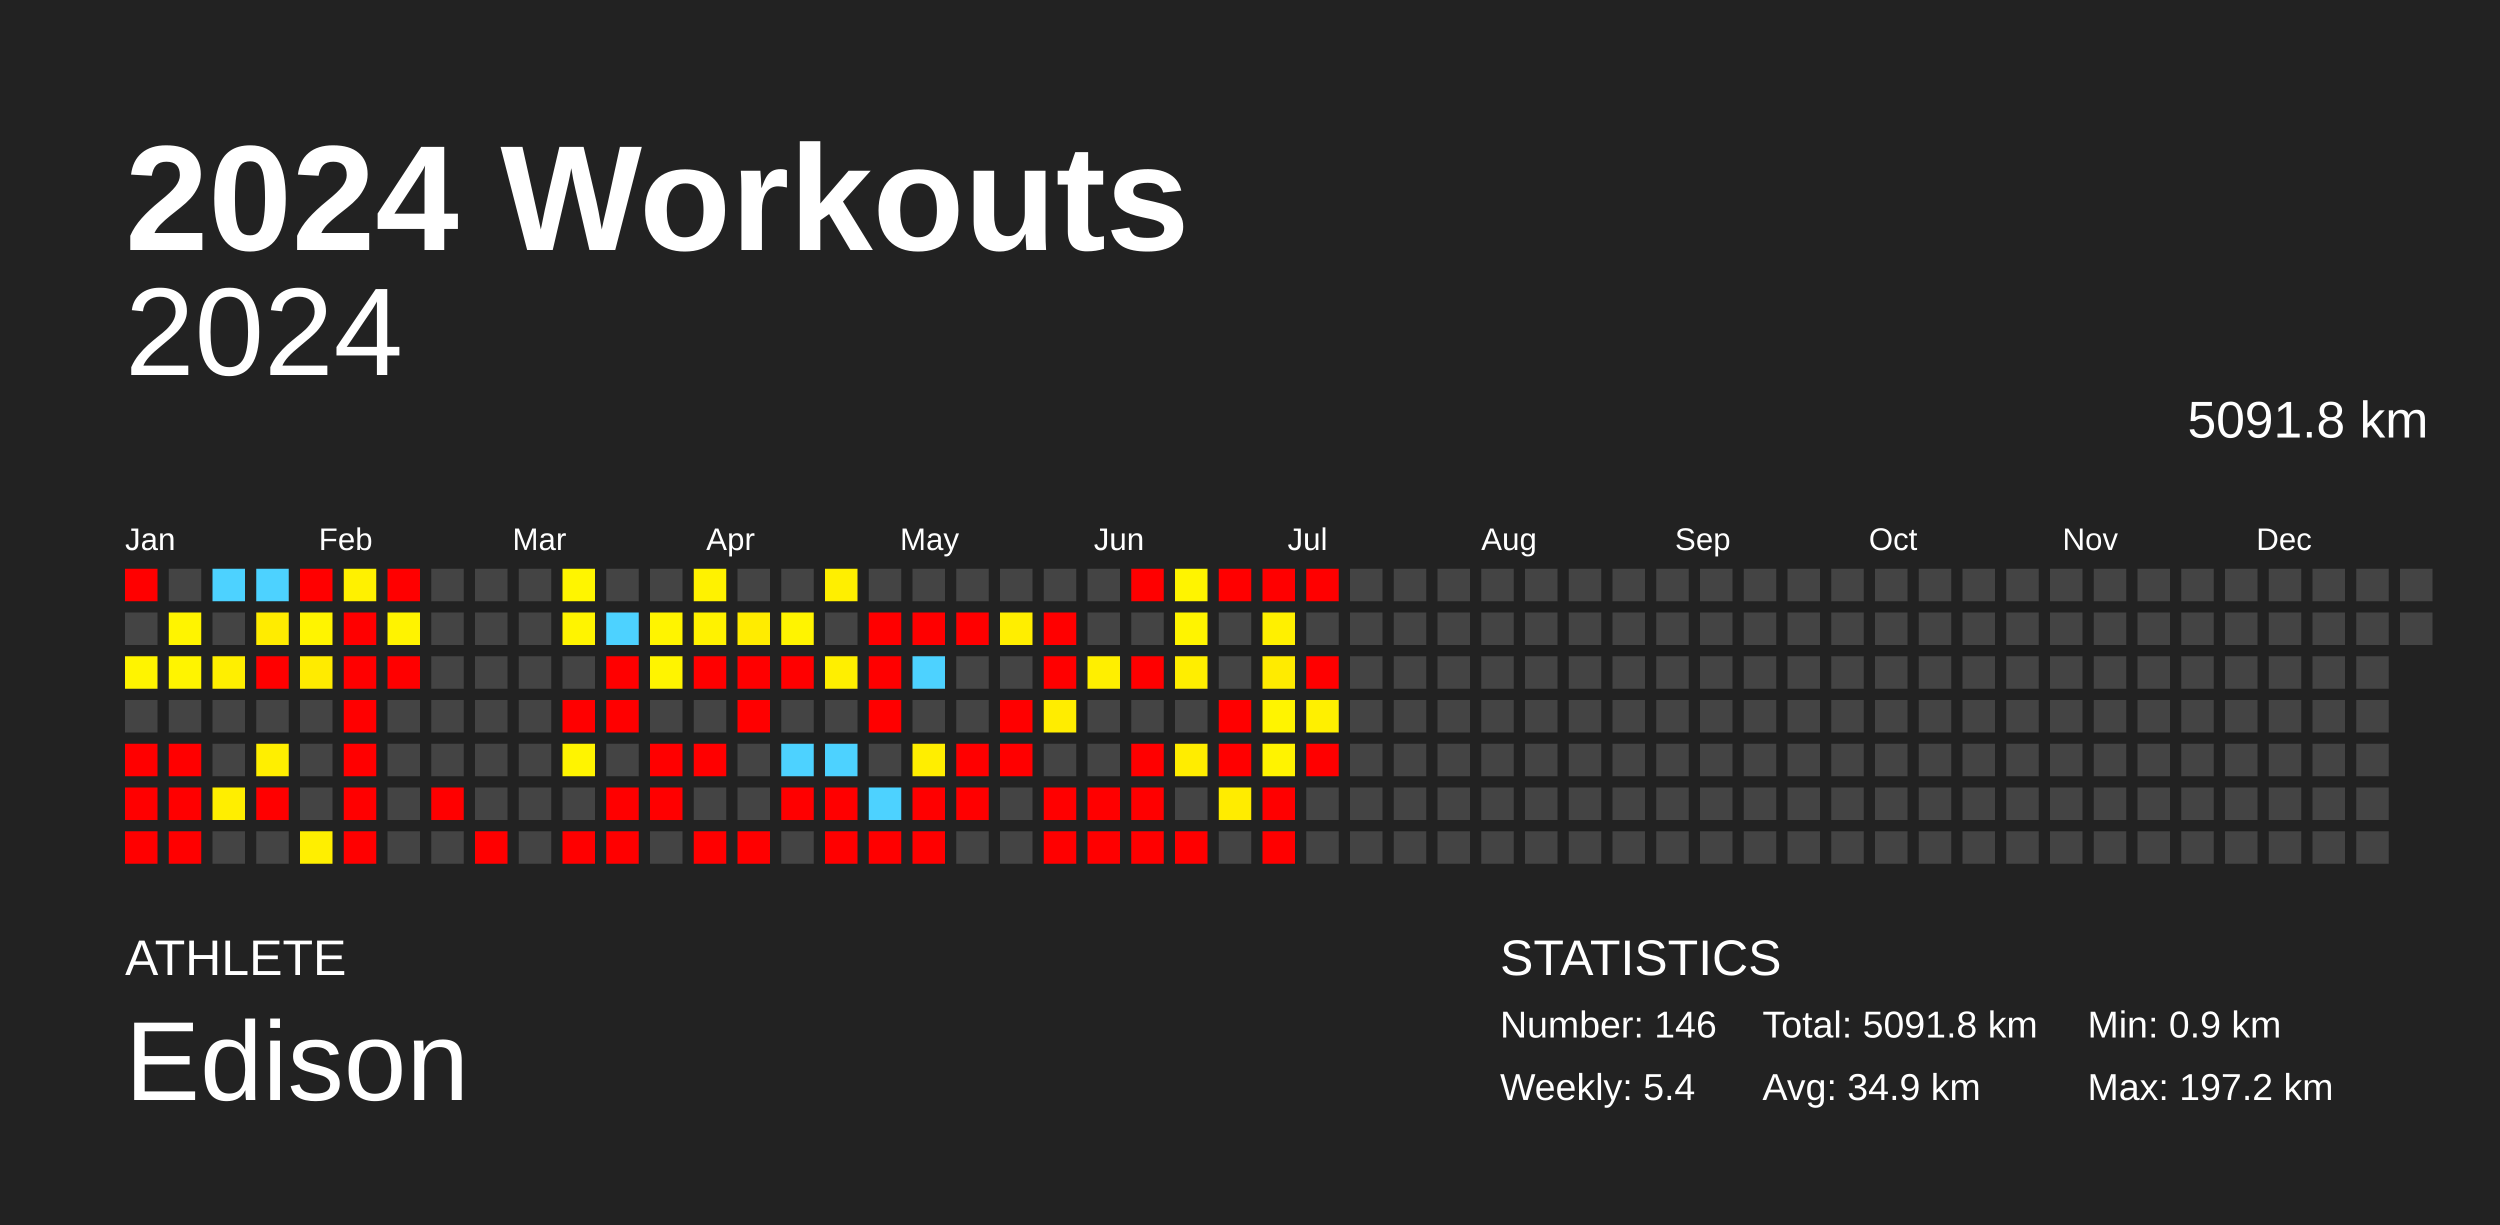
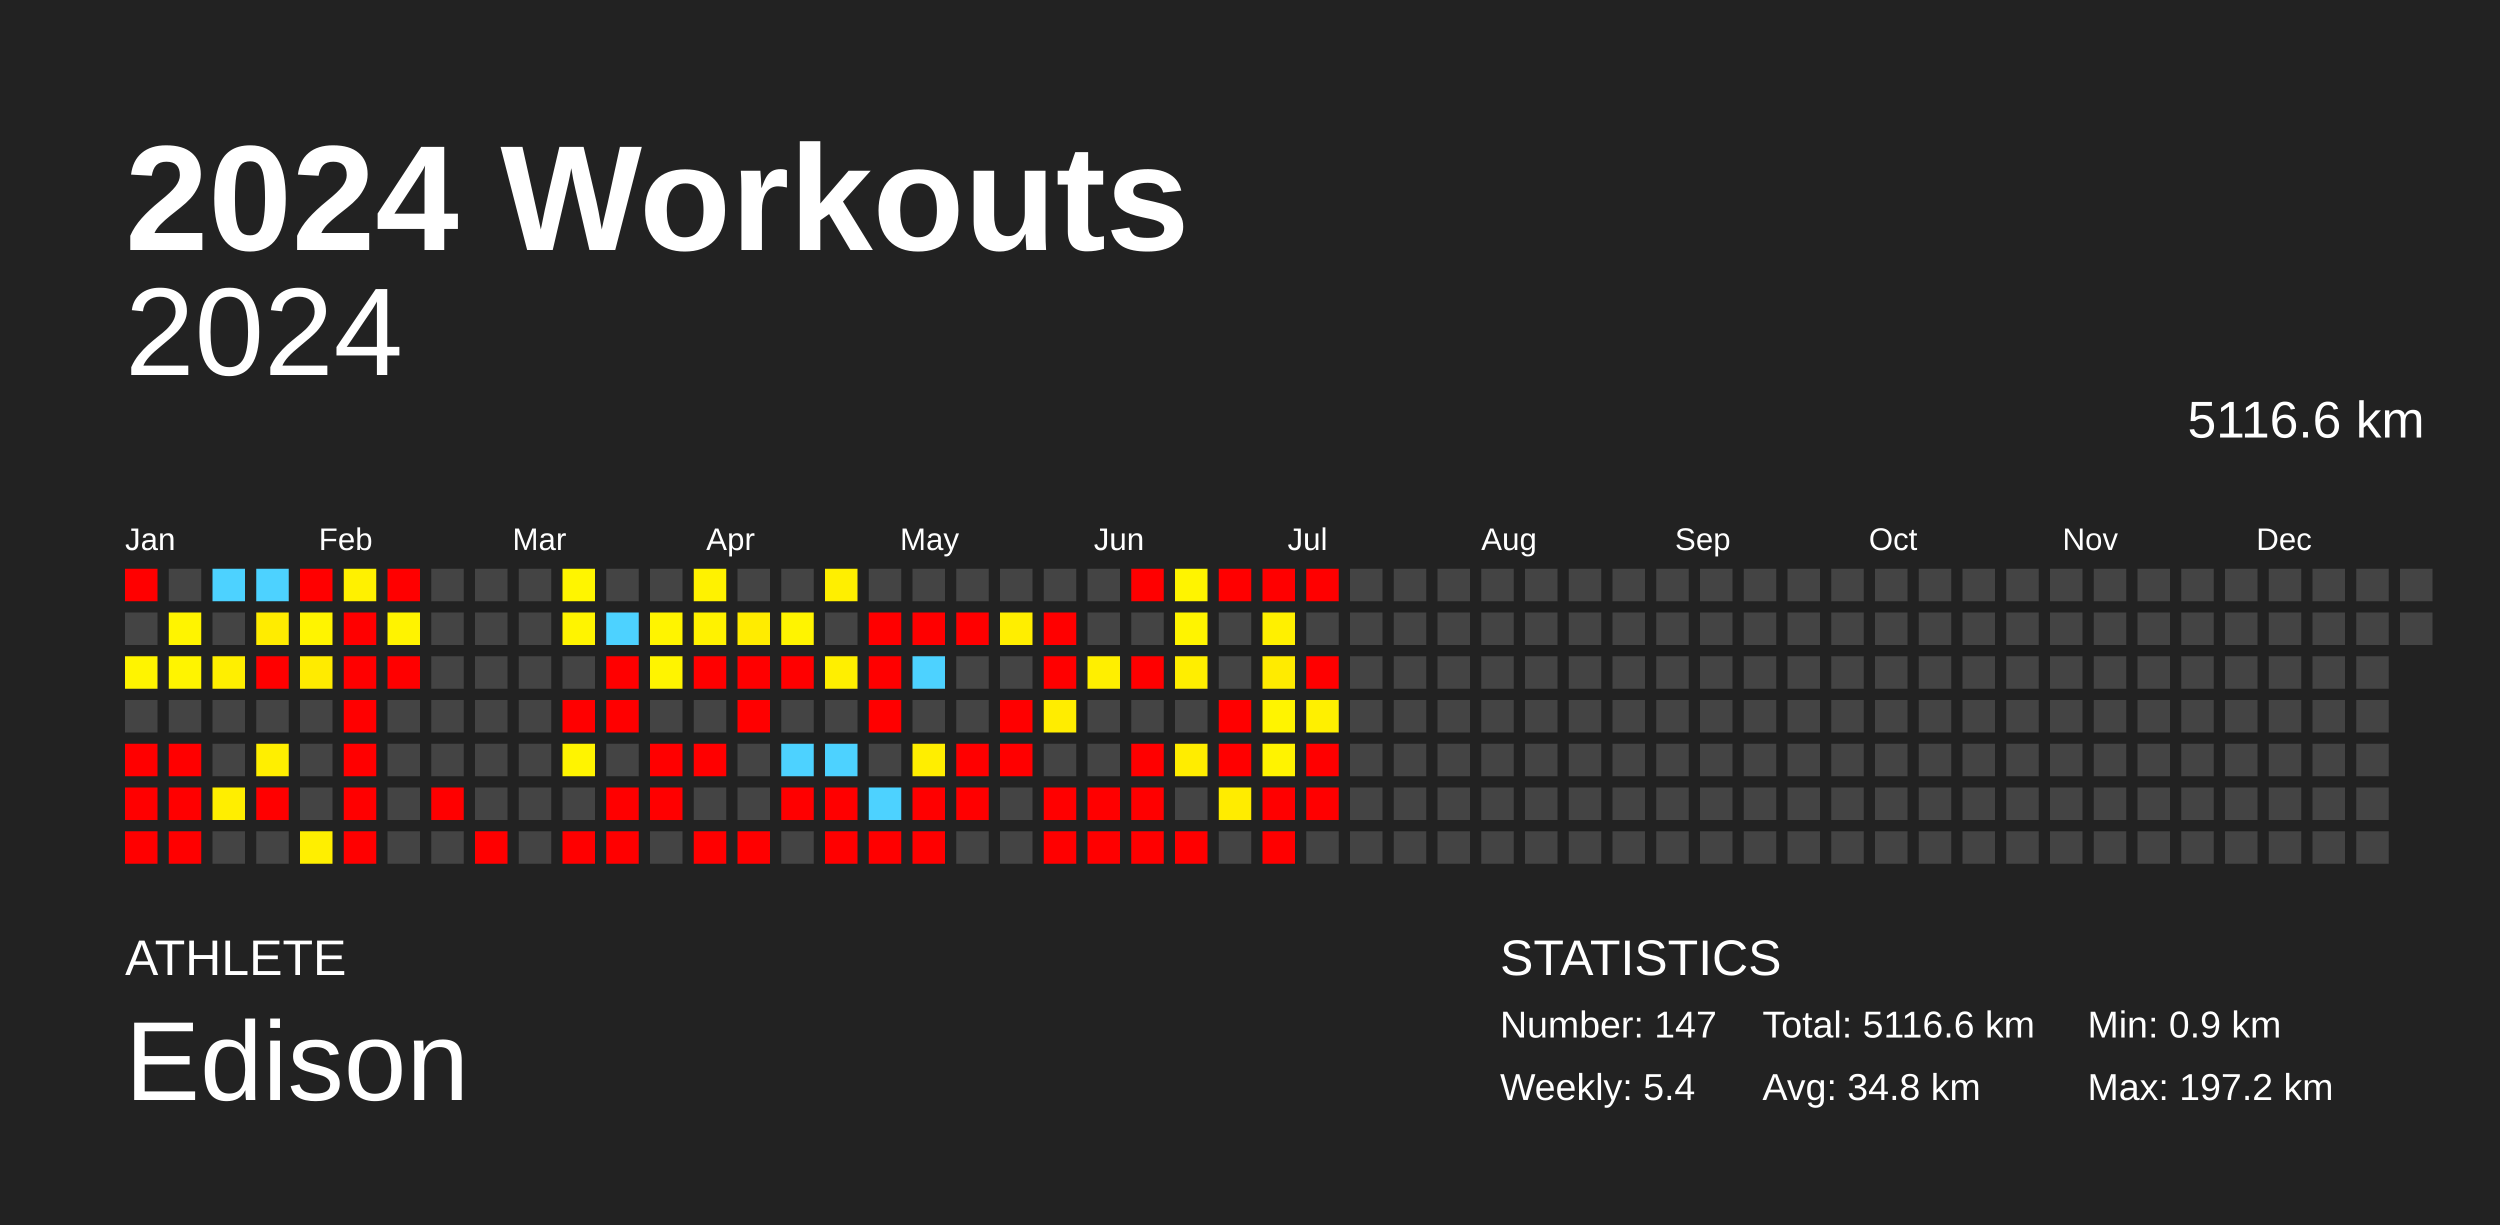
<svg xmlns="http://www.w3.org/2000/svg" baseProfile="full" height="98mm" version="1.1" viewBox="0,0,200,98" width="200mm">
  <defs />
  <rect fill="#222222" height="98" width="200" x="0" y="0" />
  <text fill="#FFFFFF" style="font-size:12px; font-family:Arial; font-weight:bold;" x="10" y="20">2024 Workouts</text>
  <text fill="#FFFFFF" style="font-size:4px; font-family:Arial" x="10" y="78">ATHLETE</text>
  <text fill="#FFFFFF" style="font-size:9px; font-family:Arial" x="10" y="88">Edison</text>
  <text fill="#FFFFFF" style="font-size:4px; font-family:Arial" x="120" y="78">STATISTICS</text>
-   <text fill="#FFFFFF" style="font-size:3px; font-family:Arial" x="120" y="83">Number: 146</text>
+   <text fill="#FFFFFF" style="font-size:3px; font-family:Arial" x="120" y="83">Number: 147</text>
  <text fill="#FFFFFF" style="font-size:3px; font-family:Arial" x="120" y="88">Weekly: 5.4</text>
-   <text fill="#FFFFFF" style="font-size:3px; font-family:Arial" x="141" y="83">Total: 5091.8 km</text>
-   <text fill="#FFFFFF" style="font-size:3px; font-family:Arial" x="141" y="88">Avg: 34.9 km</text>
+   <text fill="#FFFFFF" style="font-size:3px; font-family:Arial" x="141" y="83">Total: 5116.6 km</text>
+   <text fill="#FFFFFF" style="font-size:3px; font-family:Arial" x="141" y="88">Avg: 34.8 km</text>
  <text fill="#FFFFFF" style="font-size:3px; font-family:Arial" x="167" y="83">Min: 0.9 km</text>
  <text fill="#FFFFFF" style="font-size:3px; font-family:Arial" x="167" y="88">Max: 197.2 km</text>
  <text alignment-baseline="hanging" fill="#FFFFFF" style="font-size:10.0px; font-family:Arial;" x="10" y="30">2024</text>
-   <text alignment-baseline="hanging" fill="#FFFFFF" style="font-size:4.125px; font-family:Arial;" x="175" y="35">5091.8 km</text>
+   <text alignment-baseline="hanging" fill="#FFFFFF" style="font-size:4.125px; font-family:Arial;" x="175" y="35">5116.6 km</text>
  <text fill="#FFFFFF" style="font-size:2.5px; font-family:Arial" x="10.0" y="44">Jan</text>
  <text fill="#FFFFFF" style="font-size:2.5px; font-family:Arial" x="25.5" y="44">Feb</text>
  <text fill="#FFFFFF" style="font-size:2.5px; font-family:Arial" x="41.0" y="44">Mar</text>
  <text fill="#FFFFFF" style="font-size:2.5px; font-family:Arial" x="56.5" y="44">Apr</text>
  <text fill="#FFFFFF" style="font-size:2.5px; font-family:Arial" x="72.0" y="44">May</text>
  <text fill="#FFFFFF" style="font-size:2.5px; font-family:Arial" x="87.5" y="44">Jun</text>
  <text fill="#FFFFFF" style="font-size:2.5px; font-family:Arial" x="103.0" y="44">Jul</text>
  <text fill="#FFFFFF" style="font-size:2.5px; font-family:Arial" x="118.5" y="44">Aug</text>
  <text fill="#FFFFFF" style="font-size:2.5px; font-family:Arial" x="134.0" y="44">Sep</text>
  <text fill="#FFFFFF" style="font-size:2.5px; font-family:Arial" x="149.5" y="44">Oct</text>
  <text fill="#FFFFFF" style="font-size:2.5px; font-family:Arial" x="165.0" y="44">Nov</text>
  <text fill="#FFFFFF" style="font-size:2.5px; font-family:Arial" x="180.5" y="44">Dec</text>
  <rect fill="red" height="2.6" width="2.6" x="10.0" y="45.5" />
  <rect fill="#444444" height="2.6" width="2.6" x="10.0" y="49.0" />
  <rect fill="#fff400" height="2.6" width="2.6" x="10.0" y="52.5" />
  <rect fill="#444444" height="2.6" width="2.6" x="10.0" y="56.0" />
  <rect fill="red" height="2.6" width="2.6" x="10.0" y="59.5" />
  <rect fill="red" height="2.6" width="2.6" x="10.0" y="63.0" />
  <rect fill="red" height="2.6" width="2.6" x="10.0" y="66.5" />
  <rect fill="#444444" height="2.6" width="2.6" x="13.5" y="45.5" />
  <rect fill="#fff400" height="2.6" width="2.6" x="13.5" y="49.0" />
  <rect fill="#fff400" height="2.6" width="2.6" x="13.5" y="52.5" />
  <rect fill="#444444" height="2.6" width="2.6" x="13.5" y="56.0" />
  <rect fill="red" height="2.6" width="2.6" x="13.5" y="59.5" />
  <rect fill="red" height="2.6" width="2.6" x="13.5" y="63.0" />
  <rect fill="red" height="2.6" width="2.6" x="13.5" y="66.5" />
  <rect fill="#4dd2ff" height="2.6" width="2.6" x="17.0" y="45.5" />
  <rect fill="#444444" height="2.6" width="2.6" x="17.0" y="49.0" />
  <rect fill="#ffef00" height="2.6" width="2.6" x="17.0" y="52.5" />
  <rect fill="#444444" height="2.6" width="2.6" x="17.0" y="56.0" />
  <rect fill="#444444" height="2.6" width="2.6" x="17.0" y="59.5" />
  <rect fill="#ffee00" height="2.6" width="2.6" x="17.0" y="63.0" />
  <rect fill="#444444" height="2.6" width="2.6" x="17.0" y="66.5" />
  <rect fill="#4dd2ff" height="2.6" width="2.6" x="20.5" y="45.5" />
  <rect fill="#ffec00" height="2.6" width="2.6" x="20.5" y="49.0" />
  <rect fill="red" height="2.6" width="2.6" x="20.5" y="52.5" />
  <rect fill="#444444" height="2.6" width="2.6" x="20.5" y="56.0" />
  <rect fill="#ffef00" height="2.6" width="2.6" x="20.5" y="59.5" />
  <rect fill="red" height="2.6" width="2.6" x="20.5" y="63.0" />
  <rect fill="#444444" height="2.6" width="2.6" x="20.5" y="66.5" />
  <rect fill="red" height="2.6" width="2.6" x="24.0" y="45.5" />
  <rect fill="#fff400" height="2.6" width="2.6" x="24.0" y="49.0" />
  <rect fill="#ffeb00" height="2.6" width="2.6" x="24.0" y="52.5" />
  <rect fill="#444444" height="2.6" width="2.6" x="24.0" y="56.0" />
  <rect fill="#444444" height="2.6" width="2.6" x="24.0" y="59.5" />
  <rect fill="#444444" height="2.6" width="2.6" x="24.0" y="63.0" />
  <rect fill="#ffef00" height="2.6" width="2.6" x="24.0" y="66.5" />
  <rect fill="#fff100" height="2.6" width="2.6" x="27.5" y="45.5" />
  <rect fill="red" height="2.6" width="2.6" x="27.5" y="49.0" />
  <rect fill="red" height="2.6" width="2.6" x="27.5" y="52.5" />
  <rect fill="red" height="2.6" width="2.6" x="27.5" y="56.0" />
  <rect fill="red" height="2.6" width="2.6" x="27.5" y="59.5" />
  <rect fill="red" height="2.6" width="2.6" x="27.5" y="63.0" />
  <rect fill="red" height="2.6" width="2.6" x="27.5" y="66.5" />
  <rect fill="red" height="2.6" width="2.6" x="31.0" y="45.5" />
  <rect fill="#fff300" height="2.6" width="2.6" x="31.0" y="49.0" />
  <rect fill="red" height="2.6" width="2.6" x="31.0" y="52.5" />
  <rect fill="#444444" height="2.6" width="2.6" x="31.0" y="56.0" />
  <rect fill="#444444" height="2.6" width="2.6" x="31.0" y="59.5" />
  <rect fill="#444444" height="2.6" width="2.6" x="31.0" y="63.0" />
  <rect fill="#444444" height="2.6" width="2.6" x="31.0" y="66.5" />
  <rect fill="#444444" height="2.6" width="2.6" x="34.5" y="45.5" />
  <rect fill="#444444" height="2.6" width="2.6" x="34.5" y="49.0" />
  <rect fill="#444444" height="2.6" width="2.6" x="34.5" y="52.5" />
  <rect fill="#444444" height="2.6" width="2.6" x="34.5" y="56.0" />
  <rect fill="#444444" height="2.6" width="2.6" x="34.5" y="59.5" />
  <rect fill="red" height="2.6" width="2.6" x="34.5" y="63.0" />
  <rect fill="#444444" height="2.6" width="2.6" x="34.5" y="66.5" />
  <rect fill="#444444" height="2.6" width="2.6" x="38.0" y="45.5" />
  <rect fill="#444444" height="2.6" width="2.6" x="38.0" y="49.0" />
  <rect fill="#444444" height="2.6" width="2.6" x="38.0" y="52.5" />
  <rect fill="#444444" height="2.6" width="2.6" x="38.0" y="56.0" />
  <rect fill="#444444" height="2.6" width="2.6" x="38.0" y="59.5" />
  <rect fill="#444444" height="2.6" width="2.6" x="38.0" y="63.0" />
  <rect fill="red" height="2.6" width="2.6" x="38.0" y="66.5" />
  <rect fill="#444444" height="2.6" width="2.6" x="41.5" y="45.5" />
  <rect fill="#444444" height="2.6" width="2.6" x="41.5" y="49.0" />
  <rect fill="#444444" height="2.6" width="2.6" x="41.5" y="52.5" />
  <rect fill="#444444" height="2.6" width="2.6" x="41.5" y="56.0" />
  <rect fill="#444444" height="2.6" width="2.6" x="41.5" y="59.5" />
  <rect fill="#444444" height="2.6" width="2.6" x="41.5" y="63.0" />
  <rect fill="#444444" height="2.6" width="2.6" x="41.5" y="66.5" />
  <rect fill="#fff500" height="2.6" width="2.6" x="45.0" y="45.5" />
  <rect fill="#fff400" height="2.6" width="2.6" x="45.0" y="49.0" />
  <rect fill="#444444" height="2.6" width="2.6" x="45.0" y="52.5" />
  <rect fill="red" height="2.6" width="2.6" x="45.0" y="56.0" />
  <rect fill="#fff400" height="2.6" width="2.6" x="45.0" y="59.5" />
  <rect fill="#444444" height="2.6" width="2.6" x="45.0" y="63.0" />
  <rect fill="red" height="2.6" width="2.6" x="45.0" y="66.5" />
  <rect fill="#444444" height="2.6" width="2.6" x="48.5" y="45.5" />
  <rect fill="#4dd2ff" height="2.6" width="2.6" x="48.5" y="49.0" />
  <rect fill="red" height="2.6" width="2.6" x="48.5" y="52.5" />
  <rect fill="red" height="2.6" width="2.6" x="48.5" y="56.0" />
  <rect fill="#444444" height="2.6" width="2.6" x="48.5" y="59.5" />
  <rect fill="red" height="2.6" width="2.6" x="48.5" y="63.0" />
  <rect fill="red" height="2.6" width="2.6" x="48.5" y="66.5" />
  <rect fill="#444444" height="2.6" width="2.6" x="52.0" y="45.5" />
  <rect fill="#fff400" height="2.6" width="2.6" x="52.0" y="49.0" />
  <rect fill="#fff400" height="2.6" width="2.6" x="52.0" y="52.5" />
  <rect fill="#444444" height="2.6" width="2.6" x="52.0" y="56.0" />
  <rect fill="red" height="2.6" width="2.6" x="52.0" y="59.5" />
  <rect fill="red" height="2.6" width="2.6" x="52.0" y="63.0" />
  <rect fill="#444444" height="2.6" width="2.6" x="52.0" y="66.5" />
  <rect fill="#fff200" height="2.6" width="2.6" x="55.5" y="45.5" />
  <rect fill="#fff200" height="2.6" width="2.6" x="55.5" y="49.0" />
  <rect fill="red" height="2.6" width="2.6" x="55.5" y="52.5" />
  <rect fill="#444444" height="2.6" width="2.6" x="55.5" y="56.0" />
  <rect fill="red" height="2.6" width="2.6" x="55.5" y="59.5" />
  <rect fill="#444444" height="2.6" width="2.6" x="55.5" y="63.0" />
  <rect fill="red" height="2.6" width="2.6" x="55.5" y="66.5" />
  <rect fill="#444444" height="2.6" width="2.6" x="59.0" y="45.5" />
  <rect fill="#ffec00" height="2.6" width="2.6" x="59.0" y="49.0" />
  <rect fill="red" height="2.6" width="2.6" x="59.0" y="52.5" />
  <rect fill="red" height="2.6" width="2.6" x="59.0" y="56.0" />
  <rect fill="#444444" height="2.6" width="2.6" x="59.0" y="59.5" />
  <rect fill="#444444" height="2.6" width="2.6" x="59.0" y="63.0" />
  <rect fill="red" height="2.6" width="2.6" x="59.0" y="66.5" />
  <rect fill="#444444" height="2.6" width="2.6" x="62.5" y="45.5" />
  <rect fill="#fff400" height="2.6" width="2.6" x="62.5" y="49.0" />
  <rect fill="red" height="2.6" width="2.6" x="62.5" y="52.5" />
  <rect fill="#444444" height="2.6" width="2.6" x="62.5" y="56.0" />
  <rect fill="#4dd2ff" height="2.6" width="2.6" x="62.5" y="59.5" />
  <rect fill="red" height="2.6" width="2.6" x="62.5" y="63.0" />
  <rect fill="#444444" height="2.6" width="2.6" x="62.5" y="66.5" />
  <rect fill="#ffef00" height="2.6" width="2.6" x="66.0" y="45.5" />
  <rect fill="#444444" height="2.6" width="2.6" x="66.0" y="49.0" />
  <rect fill="#ffef00" height="2.6" width="2.6" x="66.0" y="52.5" />
  <rect fill="#444444" height="2.6" width="2.6" x="66.0" y="56.0" />
  <rect fill="#4dd2ff" height="2.6" width="2.6" x="66.0" y="59.5" />
  <rect fill="red" height="2.6" width="2.6" x="66.0" y="63.0" />
  <rect fill="red" height="2.6" width="2.6" x="66.0" y="66.5" />
  <rect fill="#444444" height="2.6" width="2.6" x="69.5" y="45.5" />
  <rect fill="red" height="2.6" width="2.6" x="69.5" y="49.0" />
  <rect fill="red" height="2.6" width="2.6" x="69.5" y="52.5" />
  <rect fill="red" height="2.6" width="2.6" x="69.5" y="56.0" />
  <rect fill="#444444" height="2.6" width="2.6" x="69.5" y="59.5" />
  <rect fill="#4dd2ff" height="2.6" width="2.6" x="69.5" y="63.0" />
  <rect fill="red" height="2.6" width="2.6" x="69.5" y="66.5" />
  <rect fill="#444444" height="2.6" width="2.6" x="73.0" y="45.5" />
  <rect fill="red" height="2.6" width="2.6" x="73.0" y="49.0" />
  <rect fill="#4dd2ff" height="2.6" width="2.6" x="73.0" y="52.5" />
  <rect fill="#444444" height="2.6" width="2.6" x="73.0" y="56.0" />
  <rect fill="#ffee00" height="2.6" width="2.6" x="73.0" y="59.5" />
  <rect fill="red" height="2.6" width="2.6" x="73.0" y="63.0" />
  <rect fill="red" height="2.6" width="2.6" x="73.0" y="66.5" />
  <rect fill="#444444" height="2.6" width="2.6" x="76.5" y="45.5" />
  <rect fill="red" height="2.6" width="2.6" x="76.5" y="49.0" />
  <rect fill="#444444" height="2.6" width="2.6" x="76.5" y="52.5" />
  <rect fill="#444444" height="2.6" width="2.6" x="76.5" y="56.0" />
  <rect fill="red" height="2.6" width="2.6" x="76.5" y="59.5" />
  <rect fill="red" height="2.6" width="2.6" x="76.5" y="63.0" />
  <rect fill="#444444" height="2.6" width="2.6" x="76.5" y="66.5" />
  <rect fill="#444444" height="2.6" width="2.6" x="80.0" y="45.5" />
  <rect fill="#ffee00" height="2.6" width="2.6" x="80.0" y="49.0" />
  <rect fill="#444444" height="2.6" width="2.6" x="80.0" y="52.5" />
  <rect fill="red" height="2.6" width="2.6" x="80.0" y="56.0" />
  <rect fill="red" height="2.6" width="2.6" x="80.0" y="59.5" />
  <rect fill="#444444" height="2.6" width="2.6" x="80.0" y="63.0" />
  <rect fill="#444444" height="2.6" width="2.6" x="80.0" y="66.5" />
  <rect fill="#444444" height="2.6" width="2.6" x="83.5" y="45.5" />
  <rect fill="red" height="2.6" width="2.6" x="83.5" y="49.0" />
  <rect fill="red" height="2.6" width="2.6" x="83.5" y="52.5" />
  <rect fill="#ffed00" height="2.6" width="2.6" x="83.5" y="56.0" />
  <rect fill="#444444" height="2.6" width="2.6" x="83.5" y="59.5" />
  <rect fill="red" height="2.6" width="2.6" x="83.5" y="63.0" />
  <rect fill="red" height="2.6" width="2.6" x="83.5" y="66.5" />
  <rect fill="#444444" height="2.6" width="2.6" x="87.0" y="45.5" />
  <rect fill="#444444" height="2.6" width="2.6" x="87.0" y="49.0" />
  <rect fill="#ffef00" height="2.6" width="2.6" x="87.0" y="52.5" />
  <rect fill="#444444" height="2.6" width="2.6" x="87.0" y="56.0" />
  <rect fill="#444444" height="2.6" width="2.6" x="87.0" y="59.5" />
  <rect fill="red" height="2.6" width="2.6" x="87.0" y="63.0" />
  <rect fill="red" height="2.6" width="2.6" x="87.0" y="66.5" />
  <rect fill="red" height="2.6" width="2.6" x="90.5" y="45.5" />
  <rect fill="#444444" height="2.6" width="2.6" x="90.5" y="49.0" />
  <rect fill="red" height="2.6" width="2.6" x="90.5" y="52.5" />
  <rect fill="#444444" height="2.6" width="2.6" x="90.5" y="56.0" />
  <rect fill="red" height="2.6" width="2.6" x="90.5" y="59.5" />
  <rect fill="red" height="2.6" width="2.6" x="90.5" y="63.0" />
  <rect fill="red" height="2.6" width="2.6" x="90.5" y="66.5" />
  <rect fill="#fff400" height="2.6" width="2.6" x="94.0" y="45.5" />
  <rect fill="#fff400" height="2.6" width="2.6" x="94.0" y="49.0" />
  <rect fill="#ffee00" height="2.6" width="2.6" x="94.0" y="52.5" />
  <rect fill="#444444" height="2.6" width="2.6" x="94.0" y="56.0" />
  <rect fill="#ffed00" height="2.6" width="2.6" x="94.0" y="59.5" />
  <rect fill="#444444" height="2.6" width="2.6" x="94.0" y="63.0" />
  <rect fill="red" height="2.6" width="2.6" x="94.0" y="66.5" />
  <rect fill="red" height="2.6" width="2.6" x="97.5" y="45.5" />
  <rect fill="#444444" height="2.6" width="2.6" x="97.5" y="49.0" />
  <rect fill="#444444" height="2.6" width="2.6" x="97.5" y="52.5" />
  <rect fill="red" height="2.6" width="2.6" x="97.5" y="56.0" />
  <rect fill="red" height="2.6" width="2.6" x="97.5" y="59.5" />
  <rect fill="#ffec00" height="2.6" width="2.6" x="97.5" y="63.0" />
  <rect fill="#444444" height="2.6" width="2.6" x="97.5" y="66.5" />
  <rect fill="red" height="2.6" width="2.6" x="101.0" y="45.5" />
  <rect fill="#fff000" height="2.6" width="2.6" x="101.0" y="49.0" />
  <rect fill="#ffeb00" height="2.6" width="2.6" x="101.0" y="52.5" />
  <rect fill="#fff400" height="2.6" width="2.6" x="101.0" y="56.0" />
  <rect fill="#fff300" height="2.6" width="2.6" x="101.0" y="59.5" />
  <rect fill="red" height="2.6" width="2.6" x="101.0" y="63.0" />
  <rect fill="red" height="2.6" width="2.6" x="101.0" y="66.5" />
  <rect fill="red" height="2.6" width="2.6" x="104.5" y="45.5" />
  <rect fill="#444444" height="2.6" width="2.6" x="104.5" y="49.0" />
  <rect fill="red" height="2.6" width="2.6" x="104.5" y="52.5" />
  <rect fill="#fff000" height="2.6" width="2.6" x="104.5" y="56.0" />
  <rect fill="red" height="2.6" width="2.6" x="104.5" y="59.5" />
-   <rect fill="#444444" height="2.6" width="2.6" x="104.5" y="63.0" />
+   <rect fill="red" height="2.6" width="2.6" x="104.5" y="63.0" />
  <rect fill="#444444" height="2.6" width="2.6" x="104.5" y="66.5" />
  <rect fill="#444444" height="2.6" width="2.6" x="108.0" y="45.5" />
  <rect fill="#444444" height="2.6" width="2.6" x="108.0" y="49.0" />
  <rect fill="#444444" height="2.6" width="2.6" x="108.0" y="52.5" />
  <rect fill="#444444" height="2.6" width="2.6" x="108.0" y="56.0" />
  <rect fill="#444444" height="2.6" width="2.6" x="108.0" y="59.5" />
  <rect fill="#444444" height="2.6" width="2.6" x="108.0" y="63.0" />
  <rect fill="#444444" height="2.6" width="2.6" x="108.0" y="66.5" />
  <rect fill="#444444" height="2.6" width="2.6" x="111.5" y="45.5" />
  <rect fill="#444444" height="2.6" width="2.6" x="111.5" y="49.0" />
  <rect fill="#444444" height="2.6" width="2.6" x="111.5" y="52.5" />
  <rect fill="#444444" height="2.6" width="2.6" x="111.5" y="56.0" />
  <rect fill="#444444" height="2.6" width="2.6" x="111.5" y="59.5" />
  <rect fill="#444444" height="2.6" width="2.6" x="111.5" y="63.0" />
  <rect fill="#444444" height="2.6" width="2.6" x="111.5" y="66.5" />
  <rect fill="#444444" height="2.6" width="2.6" x="115.0" y="45.5" />
  <rect fill="#444444" height="2.6" width="2.6" x="115.0" y="49.0" />
  <rect fill="#444444" height="2.6" width="2.6" x="115.0" y="52.5" />
  <rect fill="#444444" height="2.6" width="2.6" x="115.0" y="56.0" />
  <rect fill="#444444" height="2.6" width="2.6" x="115.0" y="59.5" />
  <rect fill="#444444" height="2.6" width="2.6" x="115.0" y="63.0" />
  <rect fill="#444444" height="2.6" width="2.6" x="115.0" y="66.5" />
  <rect fill="#444444" height="2.6" width="2.6" x="118.5" y="45.5" />
  <rect fill="#444444" height="2.6" width="2.6" x="118.5" y="49.0" />
  <rect fill="#444444" height="2.6" width="2.6" x="118.5" y="52.5" />
  <rect fill="#444444" height="2.6" width="2.6" x="118.5" y="56.0" />
  <rect fill="#444444" height="2.6" width="2.6" x="118.5" y="59.5" />
  <rect fill="#444444" height="2.6" width="2.6" x="118.5" y="63.0" />
  <rect fill="#444444" height="2.6" width="2.6" x="118.5" y="66.5" />
  <rect fill="#444444" height="2.6" width="2.6" x="122.0" y="45.5" />
  <rect fill="#444444" height="2.6" width="2.6" x="122.0" y="49.0" />
  <rect fill="#444444" height="2.6" width="2.6" x="122.0" y="52.5" />
  <rect fill="#444444" height="2.6" width="2.6" x="122.0" y="56.0" />
  <rect fill="#444444" height="2.6" width="2.6" x="122.0" y="59.5" />
  <rect fill="#444444" height="2.6" width="2.6" x="122.0" y="63.0" />
  <rect fill="#444444" height="2.6" width="2.6" x="122.0" y="66.5" />
  <rect fill="#444444" height="2.6" width="2.6" x="125.5" y="45.5" />
  <rect fill="#444444" height="2.6" width="2.6" x="125.5" y="49.0" />
  <rect fill="#444444" height="2.6" width="2.6" x="125.5" y="52.5" />
  <rect fill="#444444" height="2.6" width="2.6" x="125.5" y="56.0" />
  <rect fill="#444444" height="2.6" width="2.6" x="125.5" y="59.5" />
  <rect fill="#444444" height="2.6" width="2.6" x="125.5" y="63.0" />
  <rect fill="#444444" height="2.6" width="2.6" x="125.5" y="66.5" />
  <rect fill="#444444" height="2.6" width="2.6" x="129.0" y="45.5" />
  <rect fill="#444444" height="2.6" width="2.6" x="129.0" y="49.0" />
  <rect fill="#444444" height="2.6" width="2.6" x="129.0" y="52.5" />
  <rect fill="#444444" height="2.6" width="2.6" x="129.0" y="56.0" />
  <rect fill="#444444" height="2.6" width="2.6" x="129.0" y="59.5" />
  <rect fill="#444444" height="2.6" width="2.6" x="129.0" y="63.0" />
  <rect fill="#444444" height="2.6" width="2.6" x="129.0" y="66.5" />
  <rect fill="#444444" height="2.6" width="2.6" x="132.5" y="45.5" />
  <rect fill="#444444" height="2.6" width="2.6" x="132.5" y="49.0" />
  <rect fill="#444444" height="2.6" width="2.6" x="132.5" y="52.5" />
  <rect fill="#444444" height="2.6" width="2.6" x="132.5" y="56.0" />
  <rect fill="#444444" height="2.6" width="2.6" x="132.5" y="59.5" />
  <rect fill="#444444" height="2.6" width="2.6" x="132.5" y="63.0" />
  <rect fill="#444444" height="2.6" width="2.6" x="132.5" y="66.5" />
  <rect fill="#444444" height="2.6" width="2.6" x="136.0" y="45.5" />
  <rect fill="#444444" height="2.6" width="2.6" x="136.0" y="49.0" />
  <rect fill="#444444" height="2.6" width="2.6" x="136.0" y="52.5" />
  <rect fill="#444444" height="2.6" width="2.6" x="136.0" y="56.0" />
  <rect fill="#444444" height="2.6" width="2.6" x="136.0" y="59.5" />
  <rect fill="#444444" height="2.6" width="2.6" x="136.0" y="63.0" />
  <rect fill="#444444" height="2.6" width="2.6" x="136.0" y="66.5" />
  <rect fill="#444444" height="2.6" width="2.6" x="139.5" y="45.5" />
  <rect fill="#444444" height="2.6" width="2.6" x="139.5" y="49.0" />
  <rect fill="#444444" height="2.6" width="2.6" x="139.5" y="52.5" />
  <rect fill="#444444" height="2.6" width="2.6" x="139.5" y="56.0" />
  <rect fill="#444444" height="2.6" width="2.6" x="139.5" y="59.5" />
  <rect fill="#444444" height="2.6" width="2.6" x="139.5" y="63.0" />
  <rect fill="#444444" height="2.6" width="2.6" x="139.5" y="66.5" />
  <rect fill="#444444" height="2.6" width="2.6" x="143.0" y="45.5" />
  <rect fill="#444444" height="2.6" width="2.6" x="143.0" y="49.0" />
  <rect fill="#444444" height="2.6" width="2.6" x="143.0" y="52.5" />
  <rect fill="#444444" height="2.6" width="2.6" x="143.0" y="56.0" />
  <rect fill="#444444" height="2.6" width="2.6" x="143.0" y="59.5" />
  <rect fill="#444444" height="2.6" width="2.6" x="143.0" y="63.0" />
  <rect fill="#444444" height="2.6" width="2.6" x="143.0" y="66.5" />
  <rect fill="#444444" height="2.6" width="2.6" x="146.5" y="45.5" />
  <rect fill="#444444" height="2.6" width="2.6" x="146.5" y="49.0" />
  <rect fill="#444444" height="2.6" width="2.6" x="146.5" y="52.5" />
  <rect fill="#444444" height="2.6" width="2.6" x="146.5" y="56.0" />
  <rect fill="#444444" height="2.6" width="2.6" x="146.5" y="59.5" />
  <rect fill="#444444" height="2.6" width="2.6" x="146.5" y="63.0" />
  <rect fill="#444444" height="2.6" width="2.6" x="146.5" y="66.5" />
  <rect fill="#444444" height="2.6" width="2.6" x="150.0" y="45.5" />
  <rect fill="#444444" height="2.6" width="2.6" x="150.0" y="49.0" />
  <rect fill="#444444" height="2.6" width="2.6" x="150.0" y="52.5" />
  <rect fill="#444444" height="2.6" width="2.6" x="150.0" y="56.0" />
  <rect fill="#444444" height="2.6" width="2.6" x="150.0" y="59.5" />
  <rect fill="#444444" height="2.6" width="2.6" x="150.0" y="63.0" />
  <rect fill="#444444" height="2.6" width="2.6" x="150.0" y="66.5" />
  <rect fill="#444444" height="2.6" width="2.6" x="153.5" y="45.5" />
  <rect fill="#444444" height="2.6" width="2.6" x="153.5" y="49.0" />
  <rect fill="#444444" height="2.6" width="2.6" x="153.5" y="52.5" />
  <rect fill="#444444" height="2.6" width="2.6" x="153.5" y="56.0" />
  <rect fill="#444444" height="2.6" width="2.6" x="153.5" y="59.5" />
  <rect fill="#444444" height="2.6" width="2.6" x="153.5" y="63.0" />
  <rect fill="#444444" height="2.6" width="2.6" x="153.5" y="66.5" />
  <rect fill="#444444" height="2.6" width="2.6" x="157.0" y="45.5" />
  <rect fill="#444444" height="2.6" width="2.6" x="157.0" y="49.0" />
  <rect fill="#444444" height="2.6" width="2.6" x="157.0" y="52.5" />
  <rect fill="#444444" height="2.6" width="2.6" x="157.0" y="56.0" />
  <rect fill="#444444" height="2.6" width="2.6" x="157.0" y="59.5" />
  <rect fill="#444444" height="2.6" width="2.6" x="157.0" y="63.0" />
  <rect fill="#444444" height="2.6" width="2.6" x="157.0" y="66.5" />
  <rect fill="#444444" height="2.6" width="2.6" x="160.5" y="45.5" />
  <rect fill="#444444" height="2.6" width="2.6" x="160.5" y="49.0" />
  <rect fill="#444444" height="2.6" width="2.6" x="160.5" y="52.5" />
  <rect fill="#444444" height="2.6" width="2.6" x="160.5" y="56.0" />
  <rect fill="#444444" height="2.6" width="2.6" x="160.5" y="59.5" />
  <rect fill="#444444" height="2.6" width="2.6" x="160.5" y="63.0" />
  <rect fill="#444444" height="2.6" width="2.6" x="160.5" y="66.5" />
  <rect fill="#444444" height="2.6" width="2.6" x="164.0" y="45.5" />
  <rect fill="#444444" height="2.6" width="2.6" x="164.0" y="49.0" />
  <rect fill="#444444" height="2.6" width="2.6" x="164.0" y="52.5" />
  <rect fill="#444444" height="2.6" width="2.6" x="164.0" y="56.0" />
  <rect fill="#444444" height="2.6" width="2.6" x="164.0" y="59.5" />
  <rect fill="#444444" height="2.6" width="2.6" x="164.0" y="63.0" />
  <rect fill="#444444" height="2.6" width="2.6" x="164.0" y="66.5" />
  <rect fill="#444444" height="2.6" width="2.6" x="167.5" y="45.5" />
  <rect fill="#444444" height="2.6" width="2.6" x="167.5" y="49.0" />
  <rect fill="#444444" height="2.6" width="2.6" x="167.5" y="52.5" />
  <rect fill="#444444" height="2.6" width="2.6" x="167.5" y="56.0" />
  <rect fill="#444444" height="2.6" width="2.6" x="167.5" y="59.5" />
  <rect fill="#444444" height="2.6" width="2.6" x="167.5" y="63.0" />
  <rect fill="#444444" height="2.6" width="2.6" x="167.5" y="66.5" />
  <rect fill="#444444" height="2.6" width="2.6" x="171.0" y="45.5" />
  <rect fill="#444444" height="2.6" width="2.6" x="171.0" y="49.0" />
  <rect fill="#444444" height="2.6" width="2.6" x="171.0" y="52.5" />
  <rect fill="#444444" height="2.6" width="2.6" x="171.0" y="56.0" />
  <rect fill="#444444" height="2.6" width="2.6" x="171.0" y="59.5" />
  <rect fill="#444444" height="2.6" width="2.6" x="171.0" y="63.0" />
  <rect fill="#444444" height="2.6" width="2.6" x="171.0" y="66.5" />
  <rect fill="#444444" height="2.6" width="2.6" x="174.5" y="45.5" />
  <rect fill="#444444" height="2.6" width="2.6" x="174.5" y="49.0" />
  <rect fill="#444444" height="2.6" width="2.6" x="174.5" y="52.5" />
  <rect fill="#444444" height="2.6" width="2.6" x="174.5" y="56.0" />
  <rect fill="#444444" height="2.6" width="2.6" x="174.5" y="59.5" />
  <rect fill="#444444" height="2.6" width="2.6" x="174.5" y="63.0" />
  <rect fill="#444444" height="2.6" width="2.6" x="174.5" y="66.5" />
  <rect fill="#444444" height="2.6" width="2.6" x="178.0" y="45.5" />
  <rect fill="#444444" height="2.6" width="2.6" x="178.0" y="49.0" />
  <rect fill="#444444" height="2.6" width="2.6" x="178.0" y="52.5" />
  <rect fill="#444444" height="2.6" width="2.6" x="178.0" y="56.0" />
  <rect fill="#444444" height="2.6" width="2.6" x="178.0" y="59.5" />
  <rect fill="#444444" height="2.6" width="2.6" x="178.0" y="63.0" />
  <rect fill="#444444" height="2.6" width="2.6" x="178.0" y="66.5" />
  <rect fill="#444444" height="2.6" width="2.6" x="181.5" y="45.5" />
  <rect fill="#444444" height="2.6" width="2.6" x="181.5" y="49.0" />
  <rect fill="#444444" height="2.6" width="2.6" x="181.5" y="52.5" />
  <rect fill="#444444" height="2.6" width="2.6" x="181.5" y="56.0" />
  <rect fill="#444444" height="2.6" width="2.6" x="181.5" y="59.5" />
  <rect fill="#444444" height="2.6" width="2.6" x="181.5" y="63.0" />
  <rect fill="#444444" height="2.6" width="2.6" x="181.5" y="66.5" />
  <rect fill="#444444" height="2.6" width="2.6" x="185.0" y="45.5" />
  <rect fill="#444444" height="2.6" width="2.6" x="185.0" y="49.0" />
  <rect fill="#444444" height="2.6" width="2.6" x="185.0" y="52.5" />
  <rect fill="#444444" height="2.6" width="2.6" x="185.0" y="56.0" />
  <rect fill="#444444" height="2.6" width="2.6" x="185.0" y="59.5" />
  <rect fill="#444444" height="2.6" width="2.6" x="185.0" y="63.0" />
  <rect fill="#444444" height="2.6" width="2.6" x="185.0" y="66.5" />
  <rect fill="#444444" height="2.6" width="2.6" x="188.5" y="45.5" />
  <rect fill="#444444" height="2.6" width="2.6" x="188.5" y="49.0" />
  <rect fill="#444444" height="2.6" width="2.6" x="188.5" y="52.5" />
  <rect fill="#444444" height="2.6" width="2.6" x="188.5" y="56.0" />
  <rect fill="#444444" height="2.6" width="2.6" x="188.5" y="59.5" />
  <rect fill="#444444" height="2.6" width="2.6" x="188.5" y="63.0" />
  <rect fill="#444444" height="2.6" width="2.6" x="188.5" y="66.5" />
  <rect fill="#444444" height="2.6" width="2.6" x="192.0" y="45.5" />
  <rect fill="#444444" height="2.6" width="2.6" x="192.0" y="49.0" />
</svg>
